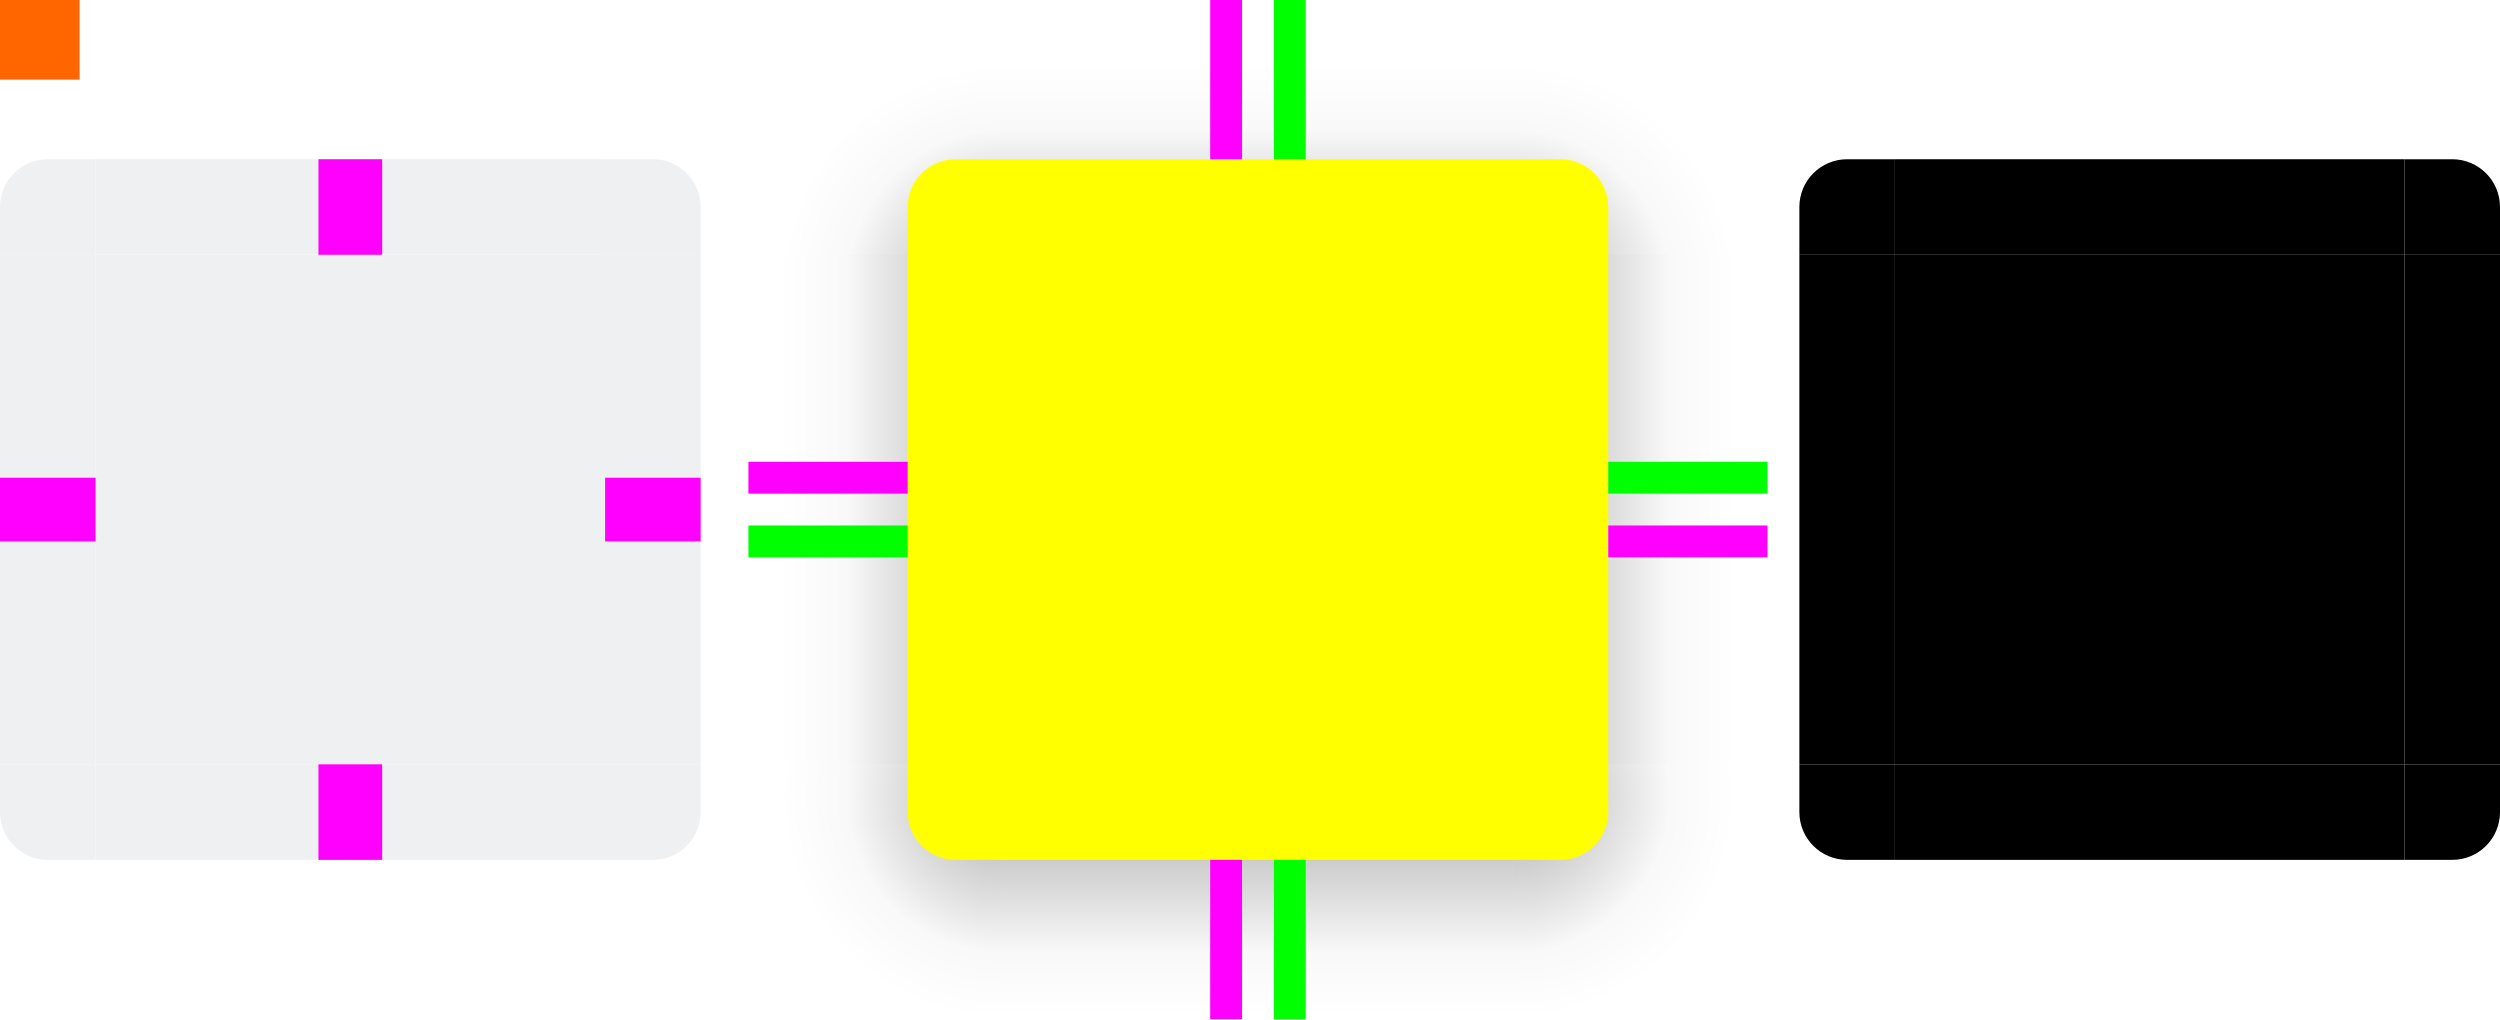
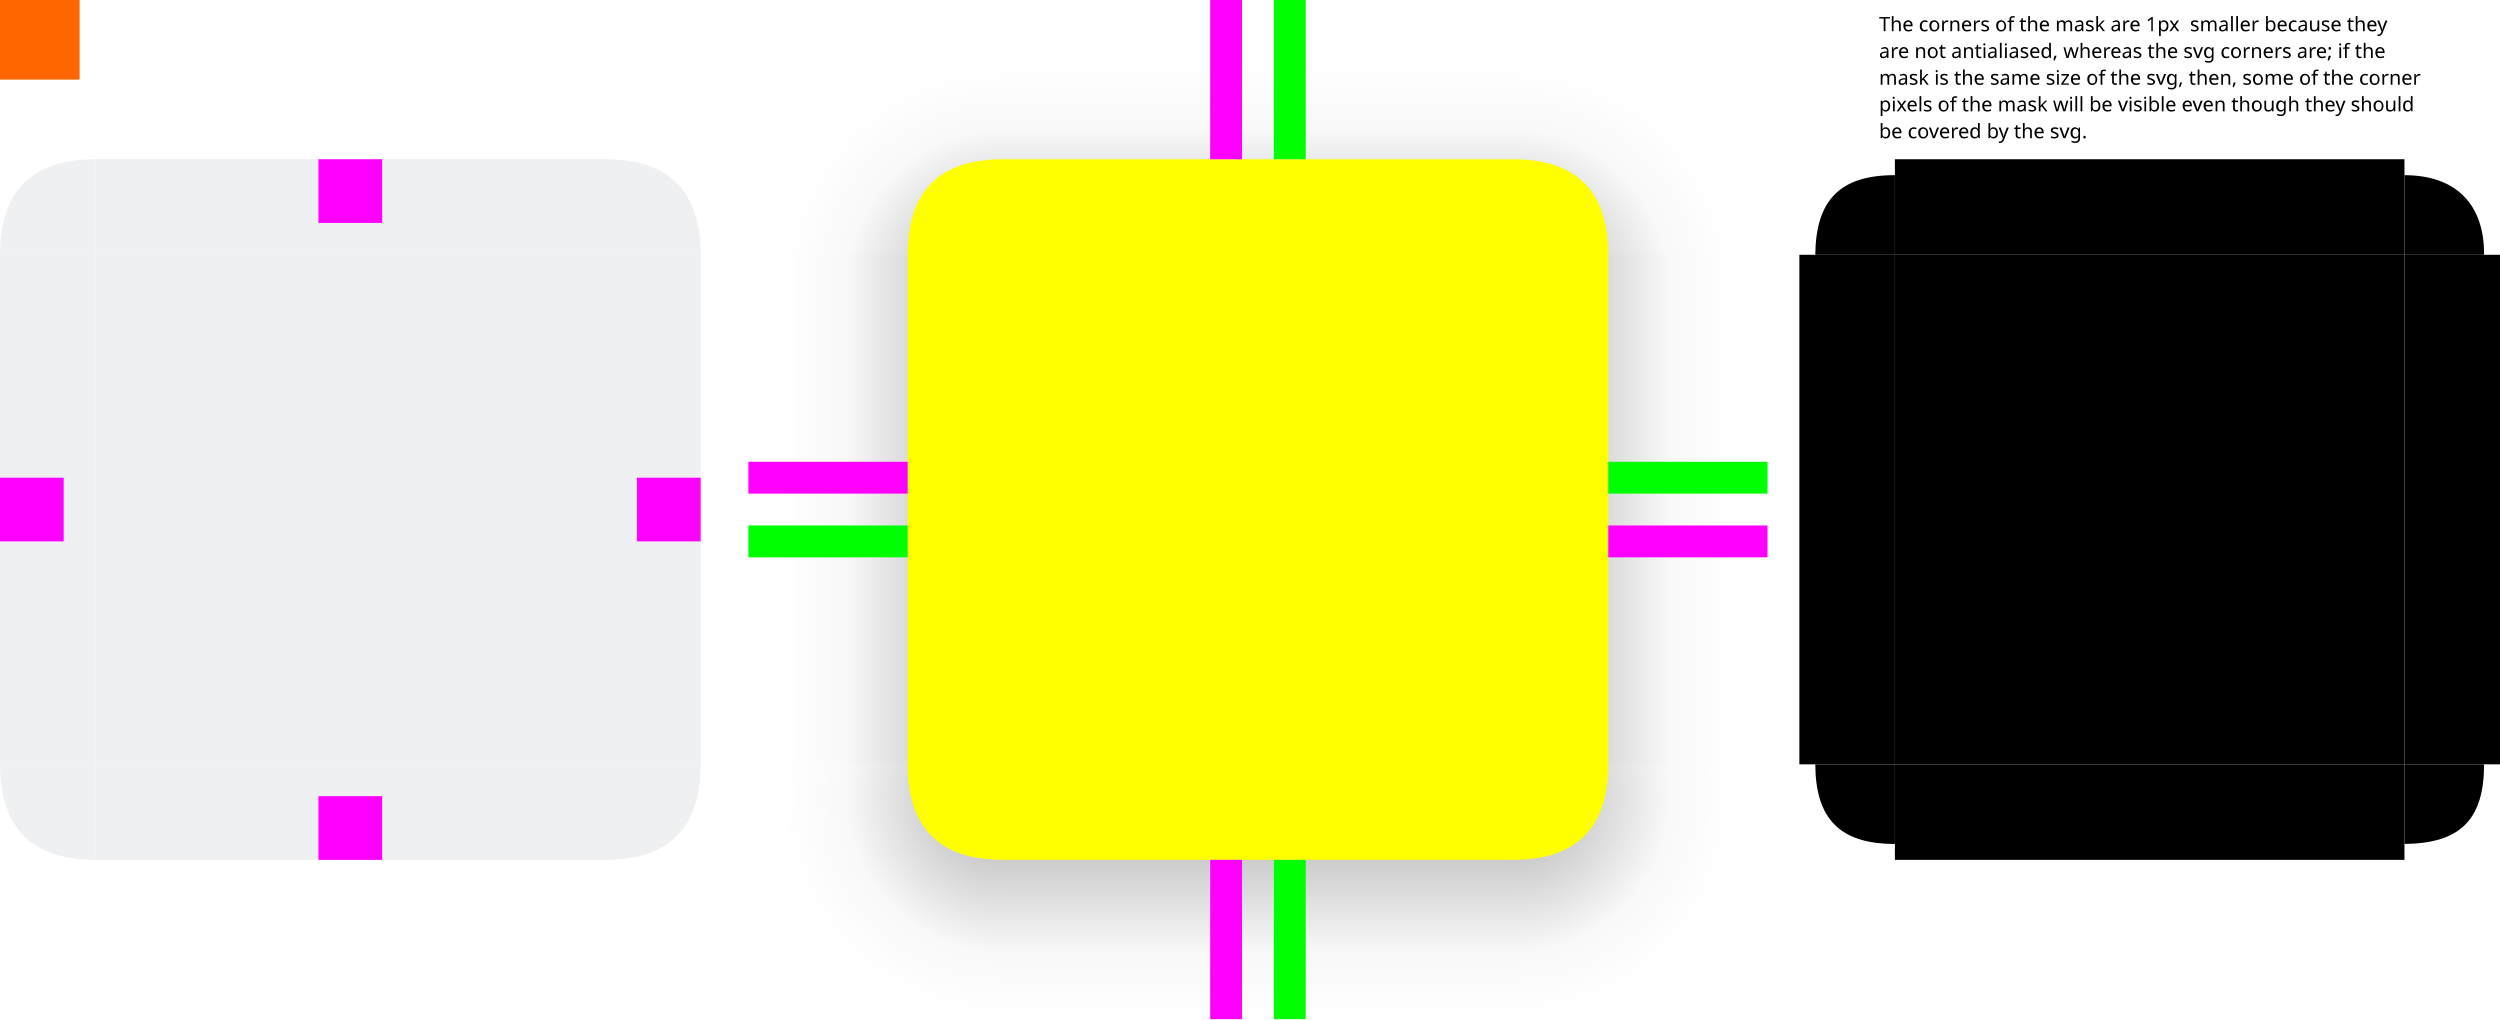
<svg xmlns="http://www.w3.org/2000/svg" xmlns:xlink="http://www.w3.org/1999/xlink" id="svg2" height="64" viewBox="0 0 157 64" width="157" version="1.1">
  <defs id="defs15">
    <style type="text/css" id="current-color-scheme">
            .ColorScheme-Text {
                color:#232629;
                stop-color:#232629;
            }
            .ColorScheme-Background {
                color:#eff0f1;
                stop-color:#eff0f1;
            }
        </style>
    <linearGradient id="shadow-side" gradientUnits="userSpaceOnUse">
      <stop id="stop1762" offset="0" style="stop-color:#000;stop-opacity:.2" />
      <stop id="stop1760" offset=".333" style="stop-color:#000;stop-opacity:.1" />
      <stop id="stop1758" offset=".5" style="stop-color:#000;stop-opacity:.05" />
      <stop id="stop1756" offset=".583" style="stop-color:#000;stop-opacity:.025" />
      <stop id="stop1754" offset="1" style="stop-color:#000;stop-opacity:0" />
    </linearGradient>
    <linearGradient id="shadow-corner" gradientUnits="userSpaceOnUse">
      <stop id="stop11958" offset="0" style="stop-color:#000;stop-opacity:1" />
      <stop id="stop11960" offset=".286" style="stop-color:#000;stop-opacity:.2" />
      <stop id="stop11962" offset=".524" style="stop-color:#000;stop-opacity:.1" />
      <stop id="stop11966" offset=".643" style="stop-color:#000;stop-opacity:.05" />
      <stop id="stop11968" offset=".702" style="stop-color:#000;stop-opacity:.025" />
      <stop id="stop11970" offset="1" style="stop-color:#000;stop-opacity:0" />
    </linearGradient>
+     <radialGradient xlink:href="#shadow-corner" id="radialGradient3268-6-6" cx="93.143" cy="50" fx="93.143" fy="50" r="6.5" gradientUnits="userSpaceOnUse" gradientTransform="matrix(0,2.153846,-2.153846,0,107.6923,-202.6154)" />
+     <linearGradient xlink:href="#shadow-side" id="linearGradient4945" gradientUnits="userSpaceOnUse" x1="16" y1="14" x2="16" y2="4" />
    <linearGradient xlink:href="#shadow-side" id="linearGradient1734" gradientUnits="userSpaceOnUse" x1="16" y1="6" x2="16" y2="16" />
    <linearGradient xlink:href="#shadow-side" id="linearGradient1984" gradientUnits="userSpaceOnUse" x1="12" y1="16" x2="2" y2="16" />
-     <linearGradient xlink:href="#shadow-side" id="linearGradient4945" gradientUnits="userSpaceOnUse" x1="16" y1="14" x2="16" y2="4" />
    <linearGradient xlink:href="#shadow-side" id="linearGradient8667" gradientUnits="userSpaceOnUse" x1="4" y1="16" x2="14" y2="16" />
    <radialGradient xlink:href="#shadow-corner" id="radialGradient3268" cx="95" cy="50" fx="95" fy="50" r="6.5" gradientUnits="userSpaceOnUse" gradientTransform="matrix(0,2.153846,-2.153846,0,107.6923,-202.6154)" />
    <radialGradient xlink:href="#shadow-corner" id="radialGradient3268-4" cx="95" cy="50" fx="95" fy="50" r="6.5" gradientUnits="userSpaceOnUse" gradientTransform="matrix(0,2.153846,-2.153846,0,107.6923,-202.6154)" />
    <radialGradient xlink:href="#shadow-corner" id="radialGradient3268-6" cx="93.143" cy="50" fx="93.143" fy="50" r="6.5" gradientUnits="userSpaceOnUse" gradientTransform="matrix(0,2.153846,-2.153846,0,107.6923,-202.6154)" />
-     <radialGradient xlink:href="#shadow-corner" id="radialGradient3268-6-6" cx="93.143" cy="50" fx="93.143" fy="50" r="6.5" gradientUnits="userSpaceOnUse" gradientTransform="matrix(0,2.153846,-2.153846,0,107.6923,-202.6154)" />
  </defs>
  <rect id="hint-tile-center" height="5" style="fill:#ff6600" width="5" x="0" y="0" />
-   <g id="top" transform="translate(6,10)">
-     <rect id="rect4152" height="6" style="opacity:1;fill:currentColor" class="ColorScheme-Background" width="32" x="0" y="0" />
+   <g id="top" transform="translate(5.999998,10)">
+     <rect id="rect4152" height="6" style="fill:currentColor" class="ColorScheme-Background" width="32" x="0" y="0" />
  </g>
-   <g id="bottom" transform="translate(6,48)">
-     <rect id="rect4148" height="6" style="opacity:1;fill:currentColor" class="ColorScheme-Background" width="32" x="0" y="0" />
+   <g id="bottom" transform="translate(5.999998,48)">
+     <rect id="rect4148" height="6" style="fill:currentColor" class="ColorScheme-Background" width="32" x="0" y="0" />
  </g>
-   <g id="left" transform="translate(0,16)">
-     <rect id="rect4144" height="32" style="opacity:1;fill:currentColor" class="ColorScheme-Background" width="6" x="0" y="0" />
+   <g id="left" transform="translate(-1.614502e-6,16)">
+     <rect id="rect4144" height="32" style="fill:currentColor" class="ColorScheme-Background" width="6" x="0" y="0" />
  </g>
  <g id="right" transform="translate(38,16)">
-     <rect id="rect4140" height="32" style="opacity:1;fill:currentColor" class="ColorScheme-Background" width="6" x="0" y="0" />
+     <rect id="rect4140" height="32" style="fill:currentColor" class="ColorScheme-Background" width="6" x="0" y="0" />
  </g>
-   <g id="center" transform="translate(6,16)">
-     <rect id="rect4138" height="32" style="opacity:1;fill:currentColor" class="ColorScheme-Background" width="32" x="0" y="0" />
+   <g id="center" transform="translate(5.999998,16)">
+     <rect id="rect4138" height="32" style="fill:currentColor" class="ColorScheme-Background" width="32" x="0" y="0" />
  </g>
-   <g id="topleft" transform="translate(0,10)">
-     <path d="M 3,0 C 1.343,0 0,1.343 0,3 V 6 H 6 V 0 Z" style="opacity:1;fill:currentColor" class="ColorScheme-Background" id="path3115" />
+   <g id="topleft" transform="translate(-1.614502e-6,10)">
+     <path d="M 0,6 H 6 V 0 C 2,0 0,2 0,6 Z" style="fill:currentColor" class="ColorScheme-Background" id="path3115" />
  </g>
  <g id="topright" transform="translate(38,10)">
-     <path d="M 0,0 V 6 H 6 V 3 C 6,1.343 4.657,0 3,0 Z" style="opacity:1;fill:currentColor" class="ColorScheme-Background" id="path3118" />
+     <path d="M 0,0 V 6 H 6 C 6,2 4,0 0,0 Z" style="fill:currentColor" class="ColorScheme-Background" id="path3118" />
  </g>
-   <g id="bottomleft" transform="translate(0,48)">
-     <path d="M 3,6 H 6 V 0 H 0 v 3 c 0,1.657 1.343,3 3,3 z" style="opacity:1;fill:currentColor" class="ColorScheme-Background" id="path3124" />
+   <g id="bottomleft" transform="translate(-1.614502e-6,48)">
+     <path d="M 6,6 V 0 H 0 c 0,4 2,6 6,6 z" style="fill:currentColor" class="ColorScheme-Background" id="path3124" />
  </g>
  <g id="bottomright" transform="translate(38,48)">
-     <path d="M 3,6 H 0 V 0 H 6 V 3 C 6,4.657 4.657,6 3,6 Z" style="opacity:1;fill:currentColor" class="ColorScheme-Background" id="path3121" />
+     <path d="M 0,6 V 0 H 6 C 6,4 4,6 0,6 Z" style="fill:currentColor" class="ColorScheme-Background" id="path3121" />
  </g>
-   <rect id="hint-top-margin" height="6" style="fill:#ff00ff" width="4" x="20" y="10" />
-   <rect id="hint-bottom-margin" height="6" style="fill:#ff00ff" width="4" x="20" y="48" />
-   <rect id="hint-right-margin" height="4" style="fill:#ff00ff" width="6" x="38" y="30" />
-   <rect id="hint-left-margin" height="4" style="fill:#ff00ff" width="6" x="0" y="30" />
-   <rect id="hint-top-inset" height="9.99999993923e-09" style="fill:#00ff00" width="4" x="20" y="10" />
-   <rect id="hint-bottom-inset" height="9.99999993923e-09" style="fill:#00ff00" width="4" x="20" y="54" />
-   <rect id="hint-left-inset" height="4" style="fill:#00ff00" width="9.99999993923e-09" x="0" y="30" />
-   <rect id="hint-right-inset" height="4" style="fill:#00ff00" width="9.99999993923e-09" x="44" y="30" />
+   <rect id="hint-top-margin" height="4" style="fill:#ff00ff;stroke-width:1" width="4" x="20" y="10" />
+   <rect id="hint-bottom-margin" height="4" style="fill:#ff00ff;stroke-width:1" width="4" x="20" y="50" />
+   <rect id="hint-right-margin" height="4" style="fill:#ff00ff;stroke-width:1" width="4" x="40" y="30" />
+   <rect id="hint-left-margin" height="4" style="fill:#ff00ff;stroke-width:1" width="4" x="0" y="30" />
+   <rect id="hint-top-inset" height="9.9999999e-09" style="fill:#00ff00" width="4" x="20" y="10" />
+   <rect id="hint-bottom-inset" height="9.9999999e-09" style="fill:#00ff00" width="4" x="20" y="54" />
+   <rect id="hint-left-inset" height="4" style="fill:#00ff00" width="9.9999999e-09" x="0" y="30" />
+   <rect id="hint-right-inset" height="4" style="fill:#00ff00" width="9.9999999e-09" x="44" y="30" />
  <rect id="mask-top" height="6" width="32" x="119" y="10" />
  <rect id="mask-center" height="32" width="32" x="119" y="16" />
  <rect id="mask-bottom" height="6" transform="scale(1,-1)" width="32" x="119" y="-54" />
  <rect id="mask-left" height="32" width="6" x="113" y="16" />
  <rect id="mask-right" height="32" width="6" x="151" y="16" />
-   <path id="mask-topleft" d="m 116,10 c -1.657,0 -3,1.343 -3,3 v 3 h 6 v -6 z" />
-   <path id="mask-topright" d="m 151,10 v 6 h 6 v -3 c 0,-1.657 -1.343,-3 -3,-3 z" />
-   <path id="mask-bottomleft" d="m 116,54 h 3 v -6 h -6 v 3 c 0,1.657 1.343,3 3,3 z" />
-   <path id="mask-bottomright" d="m 154,54 h -3 v -6 h 6 v 3 c 0,1.657 -1.343,3 -3,3 z" />
-   <rect id="rect30894" height="44" rx="3" style="fill:#ffff00;fill-rule:evenodd" width="44" x="57" y="10" ry="3" />
+   <path id="mask-topleft" d="m 114,16 h -1 6 V 10 11 c -3.457,-0.005 -4.963,1.573 -5,5 z" />
  <g id="shadow-center" transform="translate(63,16)">
-     <rect id="rect4908" height="32" style="opacity:0.001;fill-opacity:0.004;fill:#000000" width="32" x="0" y="0" />
+     <rect id="rect4908" height="32" style="opacity:0.001;fill-opacity:0.001" width="32" x="0" y="0" />
+   </g>
+   <path style="fill:#ffff00;stroke-width:2;stroke-linecap:round" d="m 63,10 h 32 C 99,10 101,12 101,16 v 32 c 0,4 -2,6 -6,6 h -32 c -4,0 -6,-2 -6,-6 V 16 c 0,-4 2,-6 6,-6 z" id="path838" />
+   <g id="shadow-topleft" transform="rotate(180,31.5,8)">
+     <path d="M 0,6 V 0 H 6 C 6,4 4,6 0,6 Z" style="opacity:0.001;fill:#000000;fill-opacity:0.004" id="path95-4-2" />
+     <path id="path2368-7-5" style="fill:url(#radialGradient3268-6-6);fill-opacity:1;fill-rule:evenodd;stroke-width:1" d="M 6,0 C 6,4 4,6 0,6 V 16 H 3 C 10.18,16 16,10.18 16,3 V 0 Z" />
  </g>
  <g id="shadow-top" transform="translate(63)">
    <rect id="st" height="10" width="32" style="fill:url(#linearGradient4945);fill-opacity:1" x="0" y="0" />
    <rect id="rect1546" height="6" style="opacity:0.001;fill:#000000;fill-opacity:0.004;fill-rule:evenodd" width="32" y="10" x="0" />
  </g>
  <g id="shadow-bottom" transform="translate(63,48)">
    <rect id="rect1546-6" height="6" style="opacity:0.001;fill:#000000;fill-opacity:0.004;fill-rule:evenodd" width="32" x="0" y="0" />
    <rect id="sb" height="10" width="32" y="6" style="fill:url(#linearGradient1734);fill-opacity:1" x="0" />
  </g>
  <g id="shadow-left" transform="translate(47,16)">
    <rect id="sl" height="32" width="10" style="fill:url(#linearGradient1984);fill-opacity:1" x="0" y="0" />
    <rect id="rect1546-3-7" height="32" style="opacity:0.001;fill:#000000;fill-opacity:0.004;fill-rule:evenodd" width="6" x="10" y="0" />
  </g>
  <g id="shadow-right" transform="translate(95,16)">
    <rect id="rect1546-3" height="32" style="opacity:0.001;fill:#000000;fill-opacity:0.004;fill-rule:evenodd" width="6" x="0" y="0" />
    <rect id="sr" height="32" width="10" x="6" style="fill:url(#linearGradient8667);fill-opacity:1" y="0" />
  </g>
  <rect id="shadow-hint-top-margin" height="10" style="fill:#ff00ff" width="2" x="76" y="0" />
  <rect id="shadow-hint-bottom-margin" height="10" style="fill:#ff00ff" width="2" x="76" y="54" />
  <rect id="shadow-hint-right-margin" height="2" style="fill:#ff00ff" width="10" x="101" y="33" />
  <rect id="shadow-hint-left-margin" height="2" style="fill:#ff00ff" width="10" x="47" y="29" />
  <rect id="shadow-hint-top-inset" height="10" style="fill:#00ff00" width="2" x="80" y="0" />
  <rect id="shadow-hint-bottom-inset" height="10" style="fill:#00ff00" width="2" x="80" y="54" />
  <rect id="shadow-hint-right-inset" height="2" style="fill:#00ff00" width="10" x="101" y="29" />
  <rect id="shadow-hint-left-inset" height="2" style="fill:#00ff00" width="10" x="47" y="33" />
  <g id="shadow-bottomright" transform="translate(95,48)">
-     <path d="M 3,6 H 0 V 0 H 6 V 3 C 6,4.657 4.657,6 3,6 Z" style="fill:#000000;fill-opacity:0.004;opacity:0.001" id="path95" />
-     <path id="path2368" style="fill:url(#radialGradient3268);fill-opacity:1;fill-rule:evenodd;stroke-width:1" d="M 6,0 V 3 C 6,4.657 4.657,6 3,6 H 0 V 16 H 3 A 13,13 0 0 0 16,3 V 0 Z" />
+     <path d="M 0,6 V 0 H 6 C 6,3.999 3.98,6 0,6 Z" style="opacity:0.001;fill:#000000;fill-opacity:0.004" id="path95" />
+     <path id="path2368" style="fill:url(#radialGradient3268);fill-opacity:1;fill-rule:evenodd;stroke-width:1" d="M 6,0 C 6,4 4,6 0,6 V 16 H 3 C 10.18,16 16,10.18 16,3 V 0 Z" />
  </g>
-   <g id="shadow-bottomright-9" transform="translate(95,48)" />
  <g id="shadow-bottomleft" transform="matrix(-1,0,0,1,63,48)">
    <path d="M 3,6 H 0 V 0 H 6 V 3 C 6,4.657 4.657,6 3,6 Z" style="opacity:0.001;fill:#000000;fill-opacity:0.004" id="path95-1" />
-     <path id="path2368-0" style="fill:url(#radialGradient3268-4);fill-opacity:1;fill-rule:evenodd;stroke-width:1" d="M 6,0 V 3 C 6,4.657 4.657,6 3,6 H 0 V 16 H 3 C 10.18,16 16,10.18 16,3 V 0 Z" />
+     <path id="path2368-0" style="fill:url(#radialGradient3268-4);fill-opacity:1;fill-rule:evenodd;stroke-width:1" d="M 6,0 C 6,3.999 3.995,6 0,6 V 16 H 3 C 10.18,16 16,10.18 16,3 V 0 Z" />
  </g>
  <g id="shadow-topright" transform="matrix(1,0,0,-1,95,16)">
    <path d="M 3,6 H 0 V 0 H 6 V 3 C 6,4.657 4.657,6 3,6 Z" style="opacity:0.001;fill:#000000;fill-opacity:0.004" id="path95-4" />
-     <path id="path2368-7" style="fill:url(#radialGradient3268-6);fill-opacity:1;fill-rule:evenodd;stroke-width:1" d="M 6,0 V 3 C 6,4.657 4.657,6 3,6 H 0 V 16 H 3 C 10.18,16 16,10.18 16,3 V 0 Z" />
+     <path id="path2368-7" style="fill:url(#radialGradient3268-6);fill-opacity:1;fill-rule:evenodd;stroke-width:1" d="M 6,0 C 6,3.988 3.974,6 0,6 V 16 H 3 C 10.18,16 16,10.18 16,3 V 0 Z" />
  </g>
-   <g id="shadow-topleft" transform="rotate(180,31.5,8)">
-     <path d="M 3,6 H 0 V 0 H 6 V 3 C 6,4.657 4.657,6 3,6 Z" style="opacity:0.001;fill:#000000;fill-opacity:0.004" id="path95-4-2" />
-     <path id="path2368-7-5" style="fill:url(#radialGradient3268-6-6);fill-opacity:1;fill-rule:evenodd;stroke-width:1" d="M 6,0 V 3 C 6,4.657 4.657,6 3,6 H 0 V 16 H 3 A 13,13 0 0 0 16,3 V 0 Z" />
-   </g>
+   <path id="mask-topright" d="m 156,16 h 1 -6 V 10 11 c 3.233,0.006 5.021,1.824 5,5 z" />
+   <path id="mask-bottomright" d="m 156,48 h 1 -6 v 6 -1 c 3.531,-0.032 5,-1.554 5,-5 z" />
+   <path id="mask-bottomleft" d="m 114,48 h -1 6 v 6 -1 c -3.457,0.005 -4.984,-1.58 -5,-5 z" />
+   <text xml:space="preserve" style="font-stretch:condensed;font-size:1.252px;font-family:Impact;-inkscape-font-specification:'Impact Condensed';text-align:start;text-anchor:start;fill:#ff0000;stroke:#000000;stroke-width:5.729;stroke-linecap:round" x="118" y="1.958" id="text1204">
+     <tspan id="tspan1202" x="118" y="1.958" style="font-style:normal;font-variant:normal;font-weight:normal;font-stretch:normal;font-size:1.252px;font-family:'Noto Sans';-inkscape-font-specification:'Noto Sans';text-align:start;text-anchor:start;fill:#000000;stroke:none;stroke-width:5.729">The corners of the mask are 1px  smaller because they</tspan>
+     <tspan x="118" y="3.637" style="font-style:normal;font-variant:normal;font-weight:normal;font-stretch:normal;font-size:1.252px;font-family:'Noto Sans';-inkscape-font-specification:'Noto Sans';text-align:start;text-anchor:start;fill:#000000;stroke:none;stroke-width:5.729" id="tspan1358">are not antialiased, whereas the svg corners are; if the</tspan>
+     <tspan x="118" y="5.317" style="font-style:normal;font-variant:normal;font-weight:normal;font-stretch:normal;font-size:1.252px;font-family:'Noto Sans';-inkscape-font-specification:'Noto Sans';text-align:start;text-anchor:start;fill:#000000;stroke:none;stroke-width:5.729" id="tspan1360">mask is the same size of the svg, then, some of the corner</tspan>
+     <tspan x="118" y="6.996" style="font-style:normal;font-variant:normal;font-weight:normal;font-stretch:normal;font-size:1.252px;font-family:'Noto Sans';-inkscape-font-specification:'Noto Sans';text-align:start;text-anchor:start;fill:#000000;stroke:none;stroke-width:5.729" id="tspan1362">pixels of the mask will be visible even though they should</tspan>
+     <tspan x="118" y="8.676" style="font-style:normal;font-variant:normal;font-weight:normal;font-stretch:normal;font-size:1.252px;font-family:'Noto Sans';-inkscape-font-specification:'Noto Sans';text-align:start;text-anchor:start;fill:#000000;stroke:none;stroke-width:5.729" id="tspan1364">be covered by the svg.</tspan>
+   </text>
</svg>
